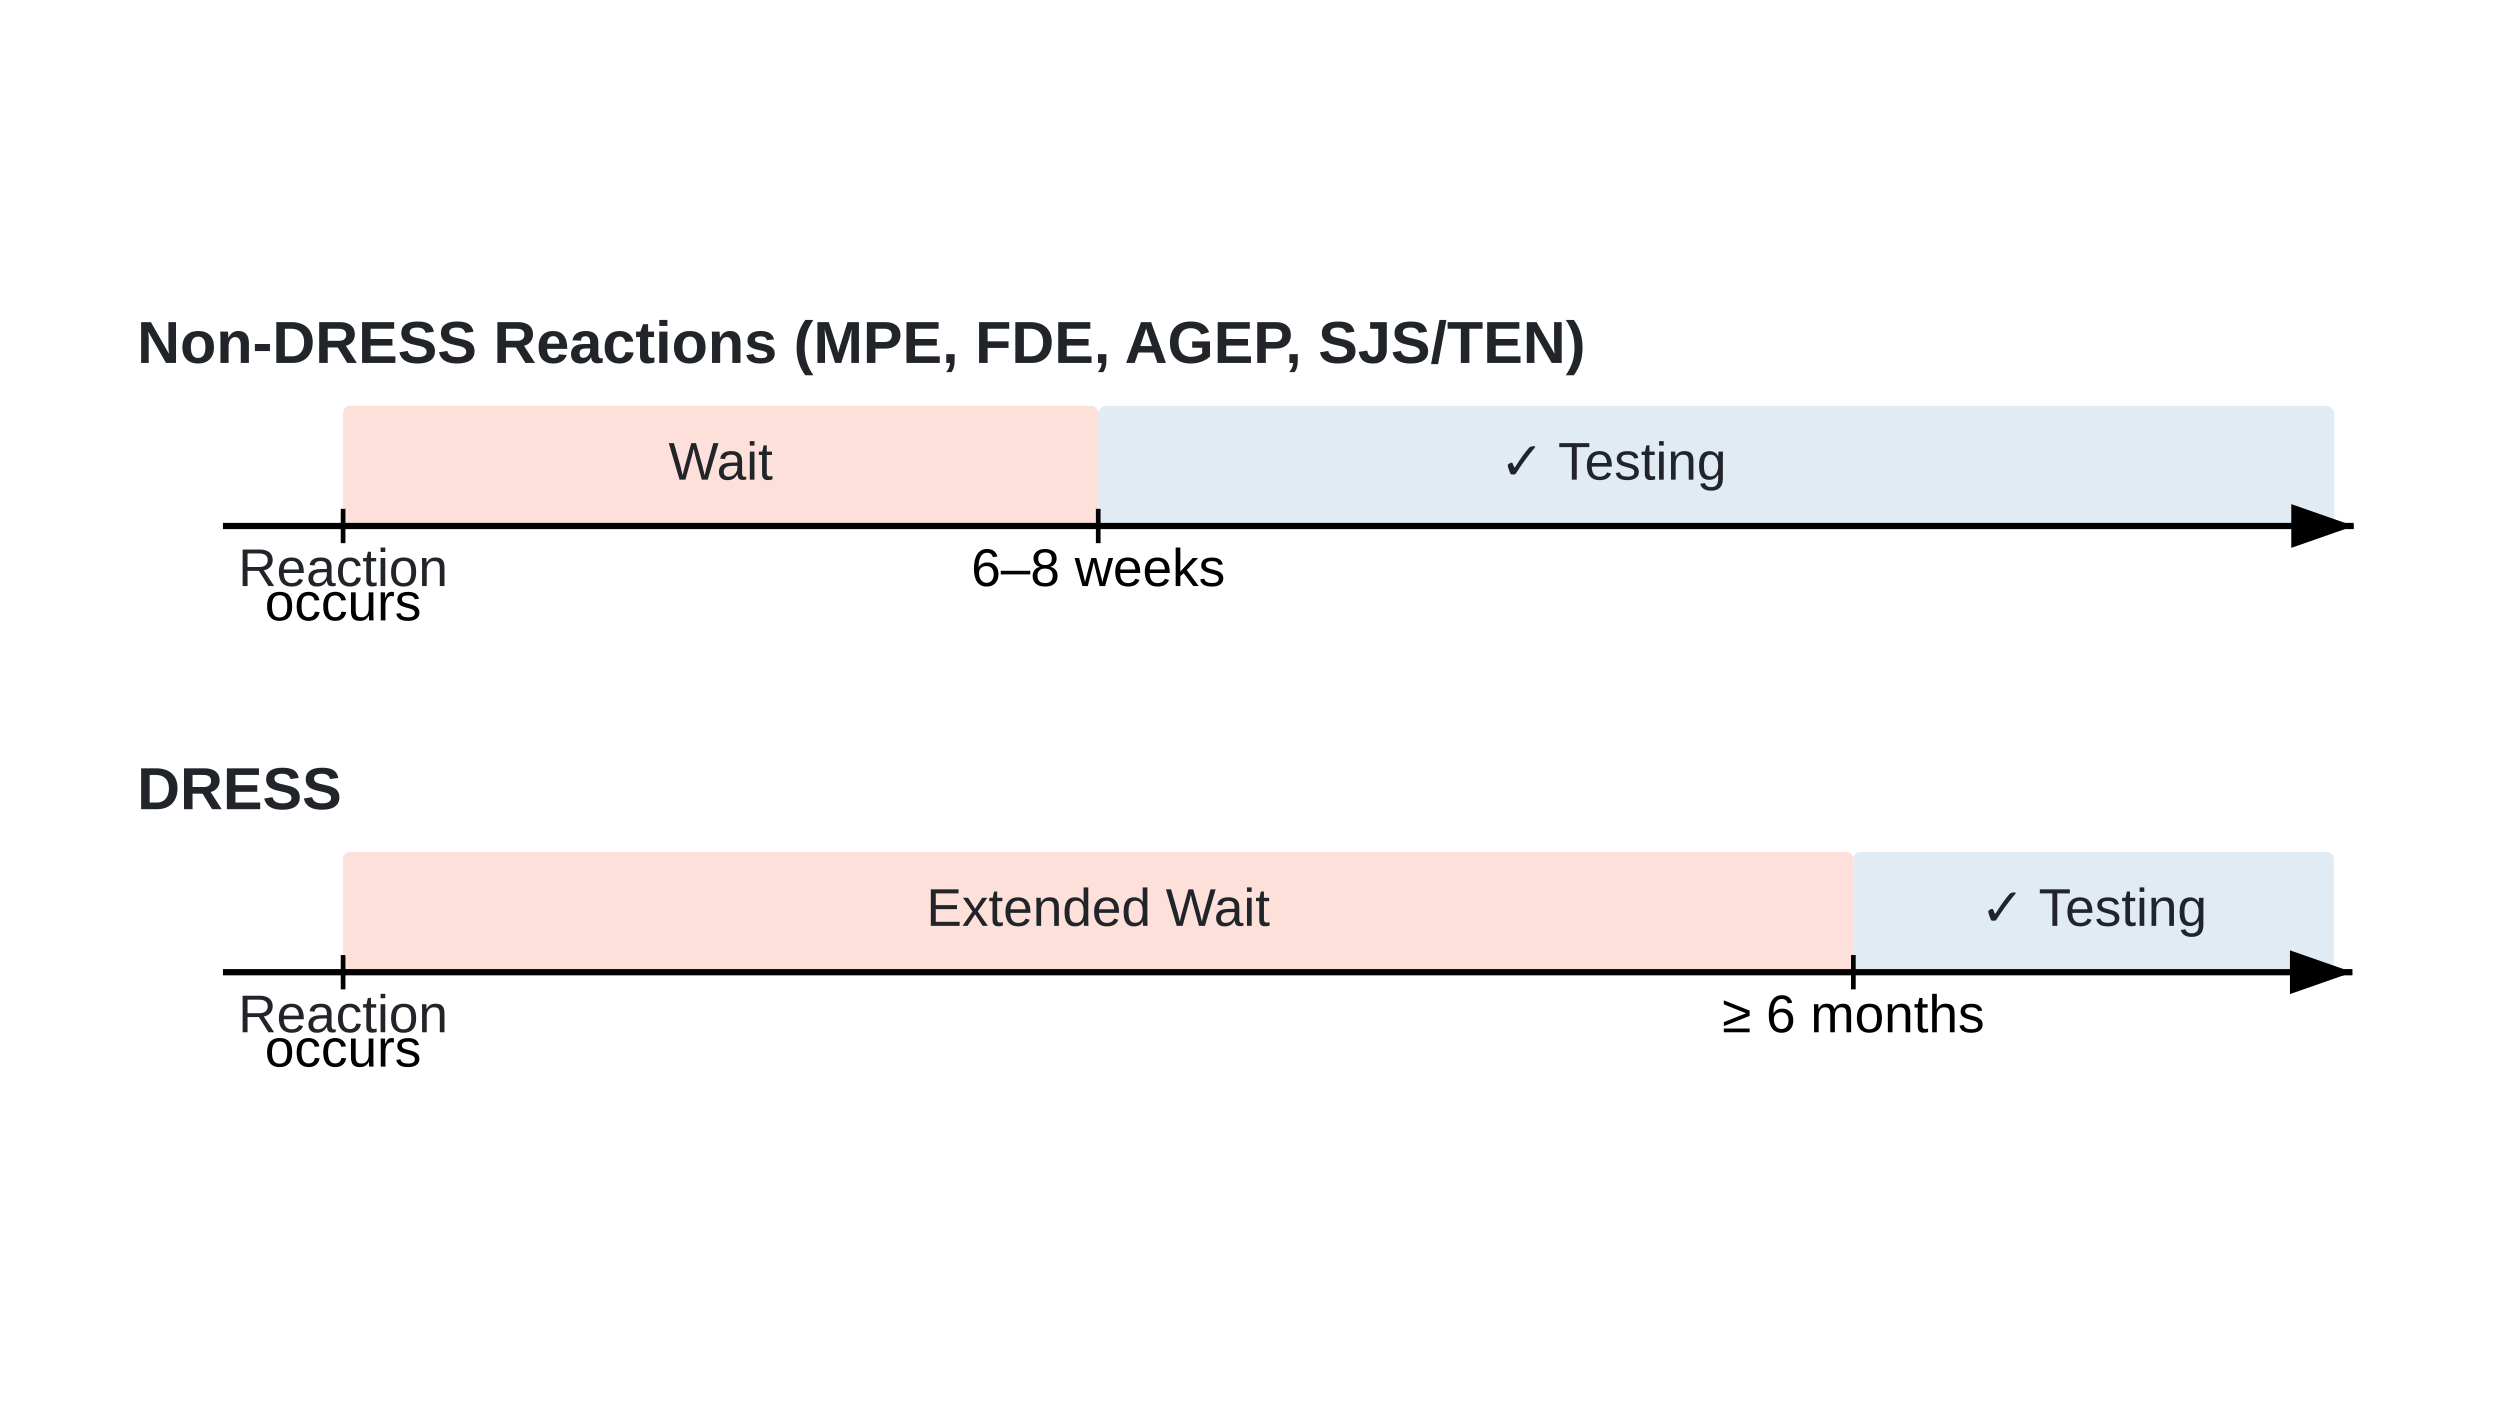
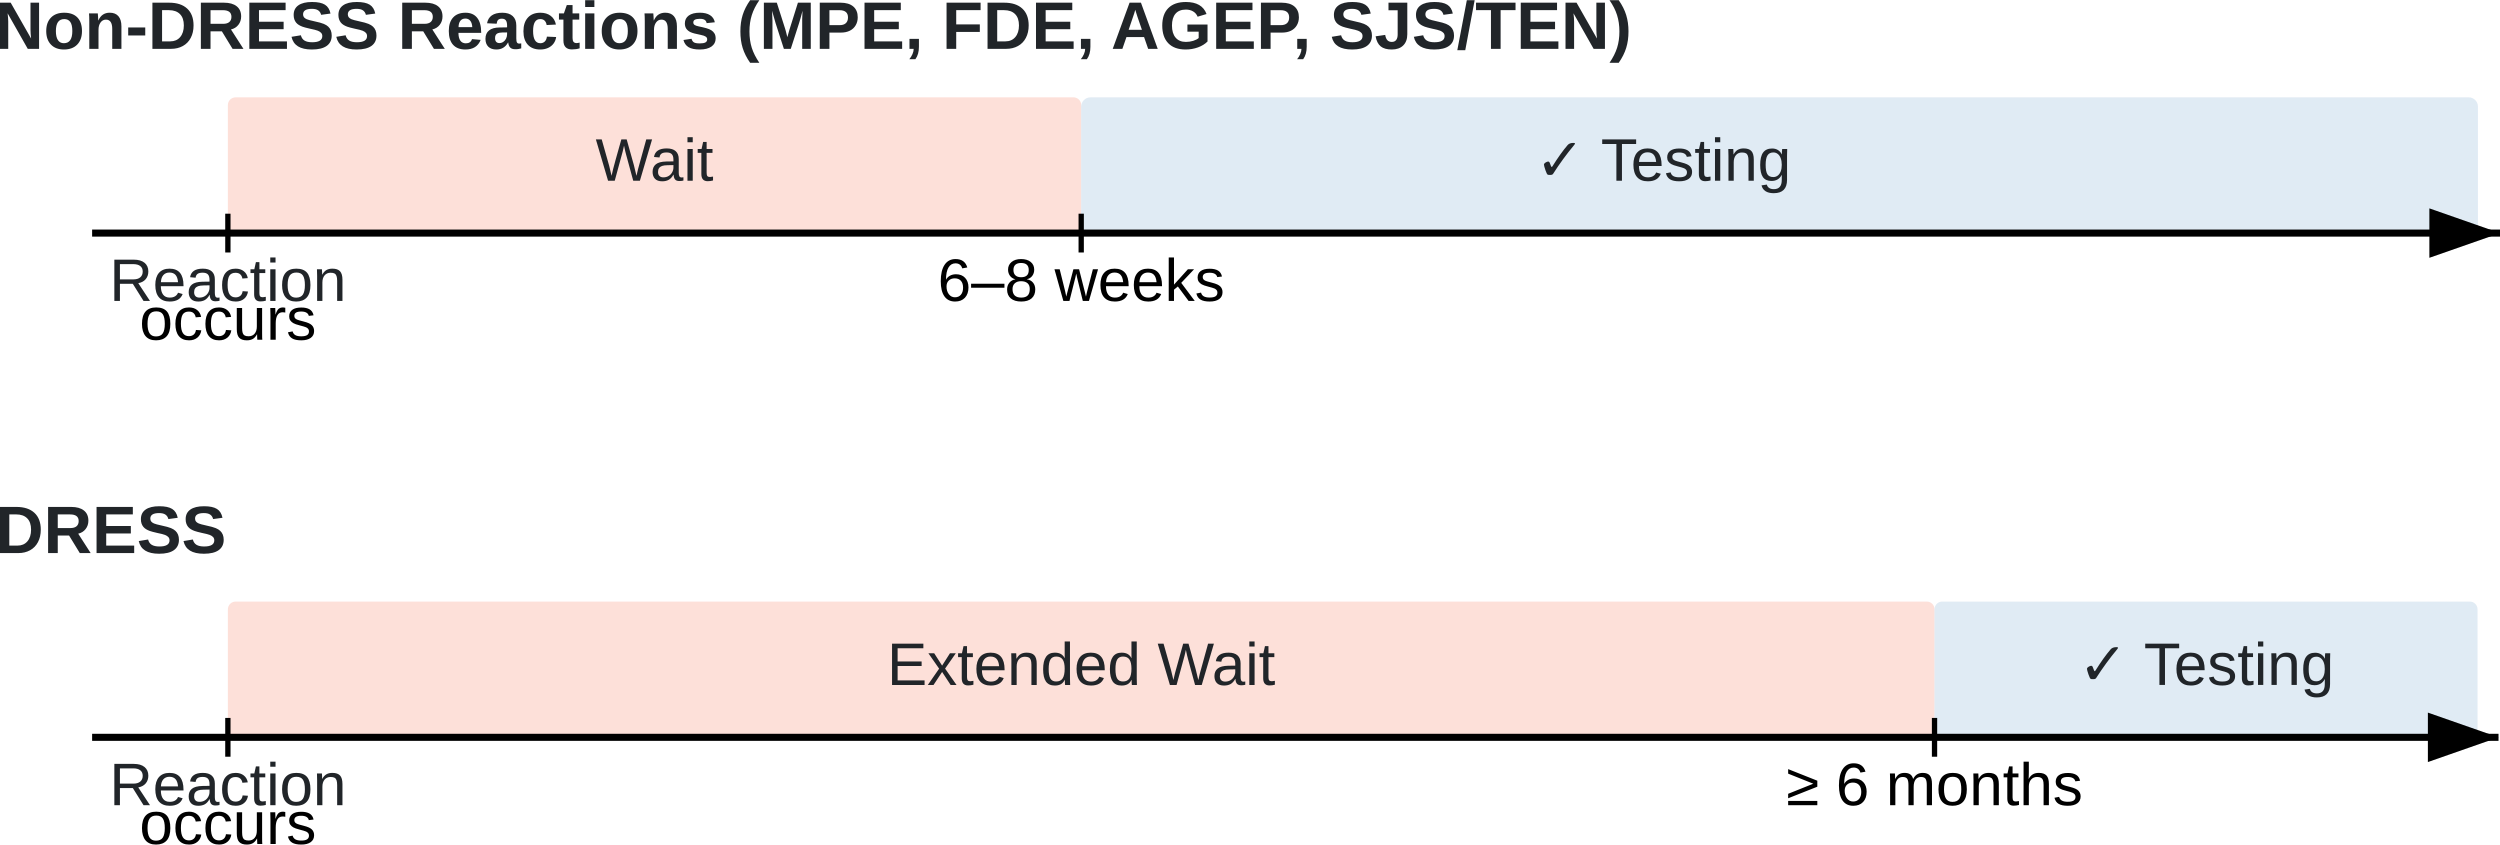
- <svg xmlns="http://www.w3.org/2000/svg" version="1.1" viewBox="0 0 1600 900" id="svg1" width="1600" height="900">
+ <svg xmlns="http://www.w3.org/2000/svg" version="1.1" viewBox="0 0 1415.891 478.398" id="svg1" width="1415.891" height="478.398">
  <defs id="defs1">
    <style id="style1">
      .text-title { font-family: Arial-BoldMT, Arial; font-weight: 700; font-size: 26px; fill: #212529; }
      .text-label-bold { font-family: Arial-BoldMT, Arial; font-weight: 700; font-size: 22px; fill: #212529; }
      .text-label { font-family: ArialMT, Arial; font-size: 20px; fill: #212529; }
      .text-small { font-family: ArialMT, Arial; font-size: 18px; fill: #666; }
      .text-time { font-family: Arial-BoldMT, Arial; font-weight: 700; font-size: 24px; fill: #4c86c5; }
      .line-main { fill: none; stroke: #000; stroke-width: 4; stroke-miterlimit: 10; }
      .line-tick { fill: none; stroke: #000; stroke-width: 3; stroke-miterlimit: 10; }
      .line-dash { fill: none; stroke: #999; stroke-width: 2; stroke-dasharray: 6 6; stroke-miterlimit: 10; }
      .zone-wait { fill: #fab1a0; opacity: 0.4; }
      .zone-test { fill: #ccddec; opacity: 0.6; }
      .arrow-head { fill: #000; }
    </style>
    <marker id="arrowhead" markerWidth="10" markerHeight="7" refX="10" refY="3.5" orient="auto">
-       <polygon points="0 0, 10 3.5, 0 7" class="arrow-head" id="polygon1" />
+       <polygon points="10,3.5 0,7 0,0 " class="arrow-head" id="polygon1" />
    </marker>
  </defs>
-   <g id="layer1" style="display:inline">
+   <g id="layer1" style="display:inline" transform="translate(-90.51859,-204.6269)">
    <text class="text-label-bold" x="87.772" y="232.292" id="text2" style="font-style:normal;font-variant:normal;font-weight:bold;font-stretch:normal;font-size:38px;font-family:Arial-BoldMT, Arial;-inkscape-font-specification:'Arial-BoldMT, Arial, Bold';font-variant-ligatures:normal;font-variant-caps:normal;font-variant-numeric:normal;font-variant-east-asian:normal;stroke-width:1.098">Non-DRESS Reactions (MPE, FDE, AGEP, SJS/TEN)</text>
    <rect class="zone-wait" x="219.578" y="259.751" width="483.286" height="76.886" rx="4.394" id="rect2" style="stroke-width:1.098" />
    <rect class="zone-test" x="702.864" y="259.751" width="791.061" height="76.886" rx="5.274" id="rect3" style="stroke-width:1.203" />
    <line class="line-main" x1="142.691" y1="336.638" x2="1506.409" y2="336.638" marker-end="url(#arrowhead)" id="line3" />
    <line class="line-tick" x1="219.578" y1="325.654" x2="219.578" y2="347.622" id="line4" />
    <text class="text-label" x="219.578" y="375.081" text-anchor="middle" id="text4" style="font-style:normal;font-variant:normal;font-weight:normal;font-stretch:normal;font-size:34px;font-family:ArialMT, Arial;-inkscape-font-specification:'ArialMT, Arial, Normal';font-variant-ligatures:normal;font-variant-caps:normal;font-variant-numeric:normal;font-variant-east-asian:normal;stroke-width:1.098">Reaction</text>
    <text class="text-small" x="219.578" y="397.049" text-anchor="middle" id="text5" style="font-style:normal;font-variant:normal;font-weight:normal;font-stretch:normal;font-size:34px;font-family:ArialMT, Arial;-inkscape-font-specification:'ArialMT, Arial, Normal';font-variant-ligatures:normal;font-variant-caps:normal;font-variant-numeric:normal;font-variant-east-asian:normal;fill:#000000;stroke-width:1.098">occurs</text>
    <line class="line-tick" x1="702.864" y1="325.654" x2="702.864" y2="347.622" id="line5" />
    <text class="text-time" x="702.864" y="375.081" text-anchor="middle" id="text6" style="font-style:normal;font-variant:normal;font-weight:normal;font-stretch:normal;font-size:34px;font-family:ArialMT, Arial;-inkscape-font-specification:'ArialMT, Arial, Normal';font-variant-ligatures:normal;font-variant-caps:normal;font-variant-numeric:normal;font-variant-east-asian:normal;fill:#000000;stroke-width:1.098">6–8 weeks</text>
    <text class="text-label" x="461.221" y="306.982" text-anchor="middle" fill="#c0392b" id="text7" style="font-style:normal;font-variant:normal;font-weight:normal;font-stretch:normal;font-size:34px;font-family:ArialMT, Arial;-inkscape-font-specification:'ArialMT, Arial, Normal';font-variant-ligatures:normal;font-variant-caps:normal;font-variant-numeric:normal;font-variant-east-asian:normal;stroke-width:1.098">Wait</text>
    <text class="text-label" x="1032.377" y="306.982" text-anchor="middle" fill="#4c86c5" id="text8" style="font-style:normal;font-variant:normal;font-weight:normal;font-stretch:normal;font-size:34px;font-family:ArialMT, Arial;-inkscape-font-specification:'ArialMT, Arial, Normal';font-variant-ligatures:normal;font-variant-caps:normal;font-variant-numeric:normal;font-variant-east-asian:normal;stroke-width:1.098">✓ Testing</text>
  </g>
-   <g id="layer2">
+   <g id="layer2" transform="translate(-90.51859,-204.6269)">
    <text class="text-label-bold" x="87.772" y="517.87" id="text9" style="font-style:normal;font-variant:normal;font-weight:bold;font-stretch:normal;font-size:38px;font-family:Arial-BoldMT, Arial;-inkscape-font-specification:'Arial-BoldMT, Arial, Bold';font-variant-ligatures:normal;font-variant-caps:normal;font-variant-numeric:normal;font-variant-east-asian:normal;stroke-width:1.098">DRESS</text>
    <rect class="zone-wait" x="219.578" y="545.33" width="966.572" height="76.886" rx="4.394" id="rect9" style="stroke-width:1.098" />
    <rect class="zone-test" x="1186.15" y="545.33" width="307.546" height="76.886" rx="4.394" id="rect10" style="stroke-width:1.098" />
    <line class="line-main" x1="142.691" y1="622.216" x2="1505.566" y2="622.216" marker-end="url(#arrowhead)" id="line10" />
    <line class="line-tick" x1="219.578" y1="611.232" x2="219.578" y2="633.2" id="line11" />
    <text class="text-label" x="219.578" y="660.659" text-anchor="middle" id="text11" style="font-style:normal;font-variant:normal;font-weight:normal;font-stretch:normal;font-size:34px;font-family:ArialMT, Arial;-inkscape-font-specification:'ArialMT, Arial, Normal';font-variant-ligatures:normal;font-variant-caps:normal;font-variant-numeric:normal;font-variant-east-asian:normal;stroke-width:1.098">Reaction</text>
    <text class="text-small" x="219.578" y="682.627" text-anchor="middle" id="text12" style="font-style:normal;font-variant:normal;font-weight:normal;font-stretch:normal;font-size:34px;font-family:ArialMT, Arial;-inkscape-font-specification:'ArialMT, Arial, Normal';font-variant-ligatures:normal;font-variant-caps:normal;font-variant-numeric:normal;font-variant-east-asian:normal;fill:#000000;stroke-width:1.098">occurs</text>
    <line class="line-tick" x1="1186.15" y1="611.232" x2="1186.15" y2="633.2" id="line12" />
    <text class="text-time" x="1186.15" y="660.659" text-anchor="middle" id="text13" style="font-style:normal;font-variant:normal;font-weight:normal;font-stretch:normal;font-size:34px;font-family:ArialMT, Arial;-inkscape-font-specification:'ArialMT, Arial, Normal';font-variant-ligatures:normal;font-variant-caps:normal;font-variant-numeric:normal;font-variant-east-asian:normal;fill:#000000;stroke-width:1.098">≥ 6 months</text>
    <text class="text-label" x="702.864" y="592.56" text-anchor="middle" fill="#c0392b" id="text14" style="font-style:normal;font-variant:normal;font-weight:normal;font-stretch:normal;font-size:34px;font-family:ArialMT, Arial;-inkscape-font-specification:'ArialMT, Arial, Normal';font-variant-ligatures:normal;font-variant-caps:normal;font-variant-numeric:normal;font-variant-east-asian:normal;stroke-width:1.098">  Extended Wait</text>
    <text class="text-label" x="1339.923" y="592.56" text-anchor="middle" fill="#4c86c5" id="text15" style="font-style:normal;font-variant:normal;font-weight:normal;font-stretch:normal;font-size:34px;font-family:ArialMT, Arial;-inkscape-font-specification:'ArialMT, Arial, Normal';font-variant-ligatures:normal;font-variant-caps:normal;font-variant-numeric:normal;font-variant-east-asian:normal;stroke-width:1.098">✓ Testing</text>
  </g>
</svg>
